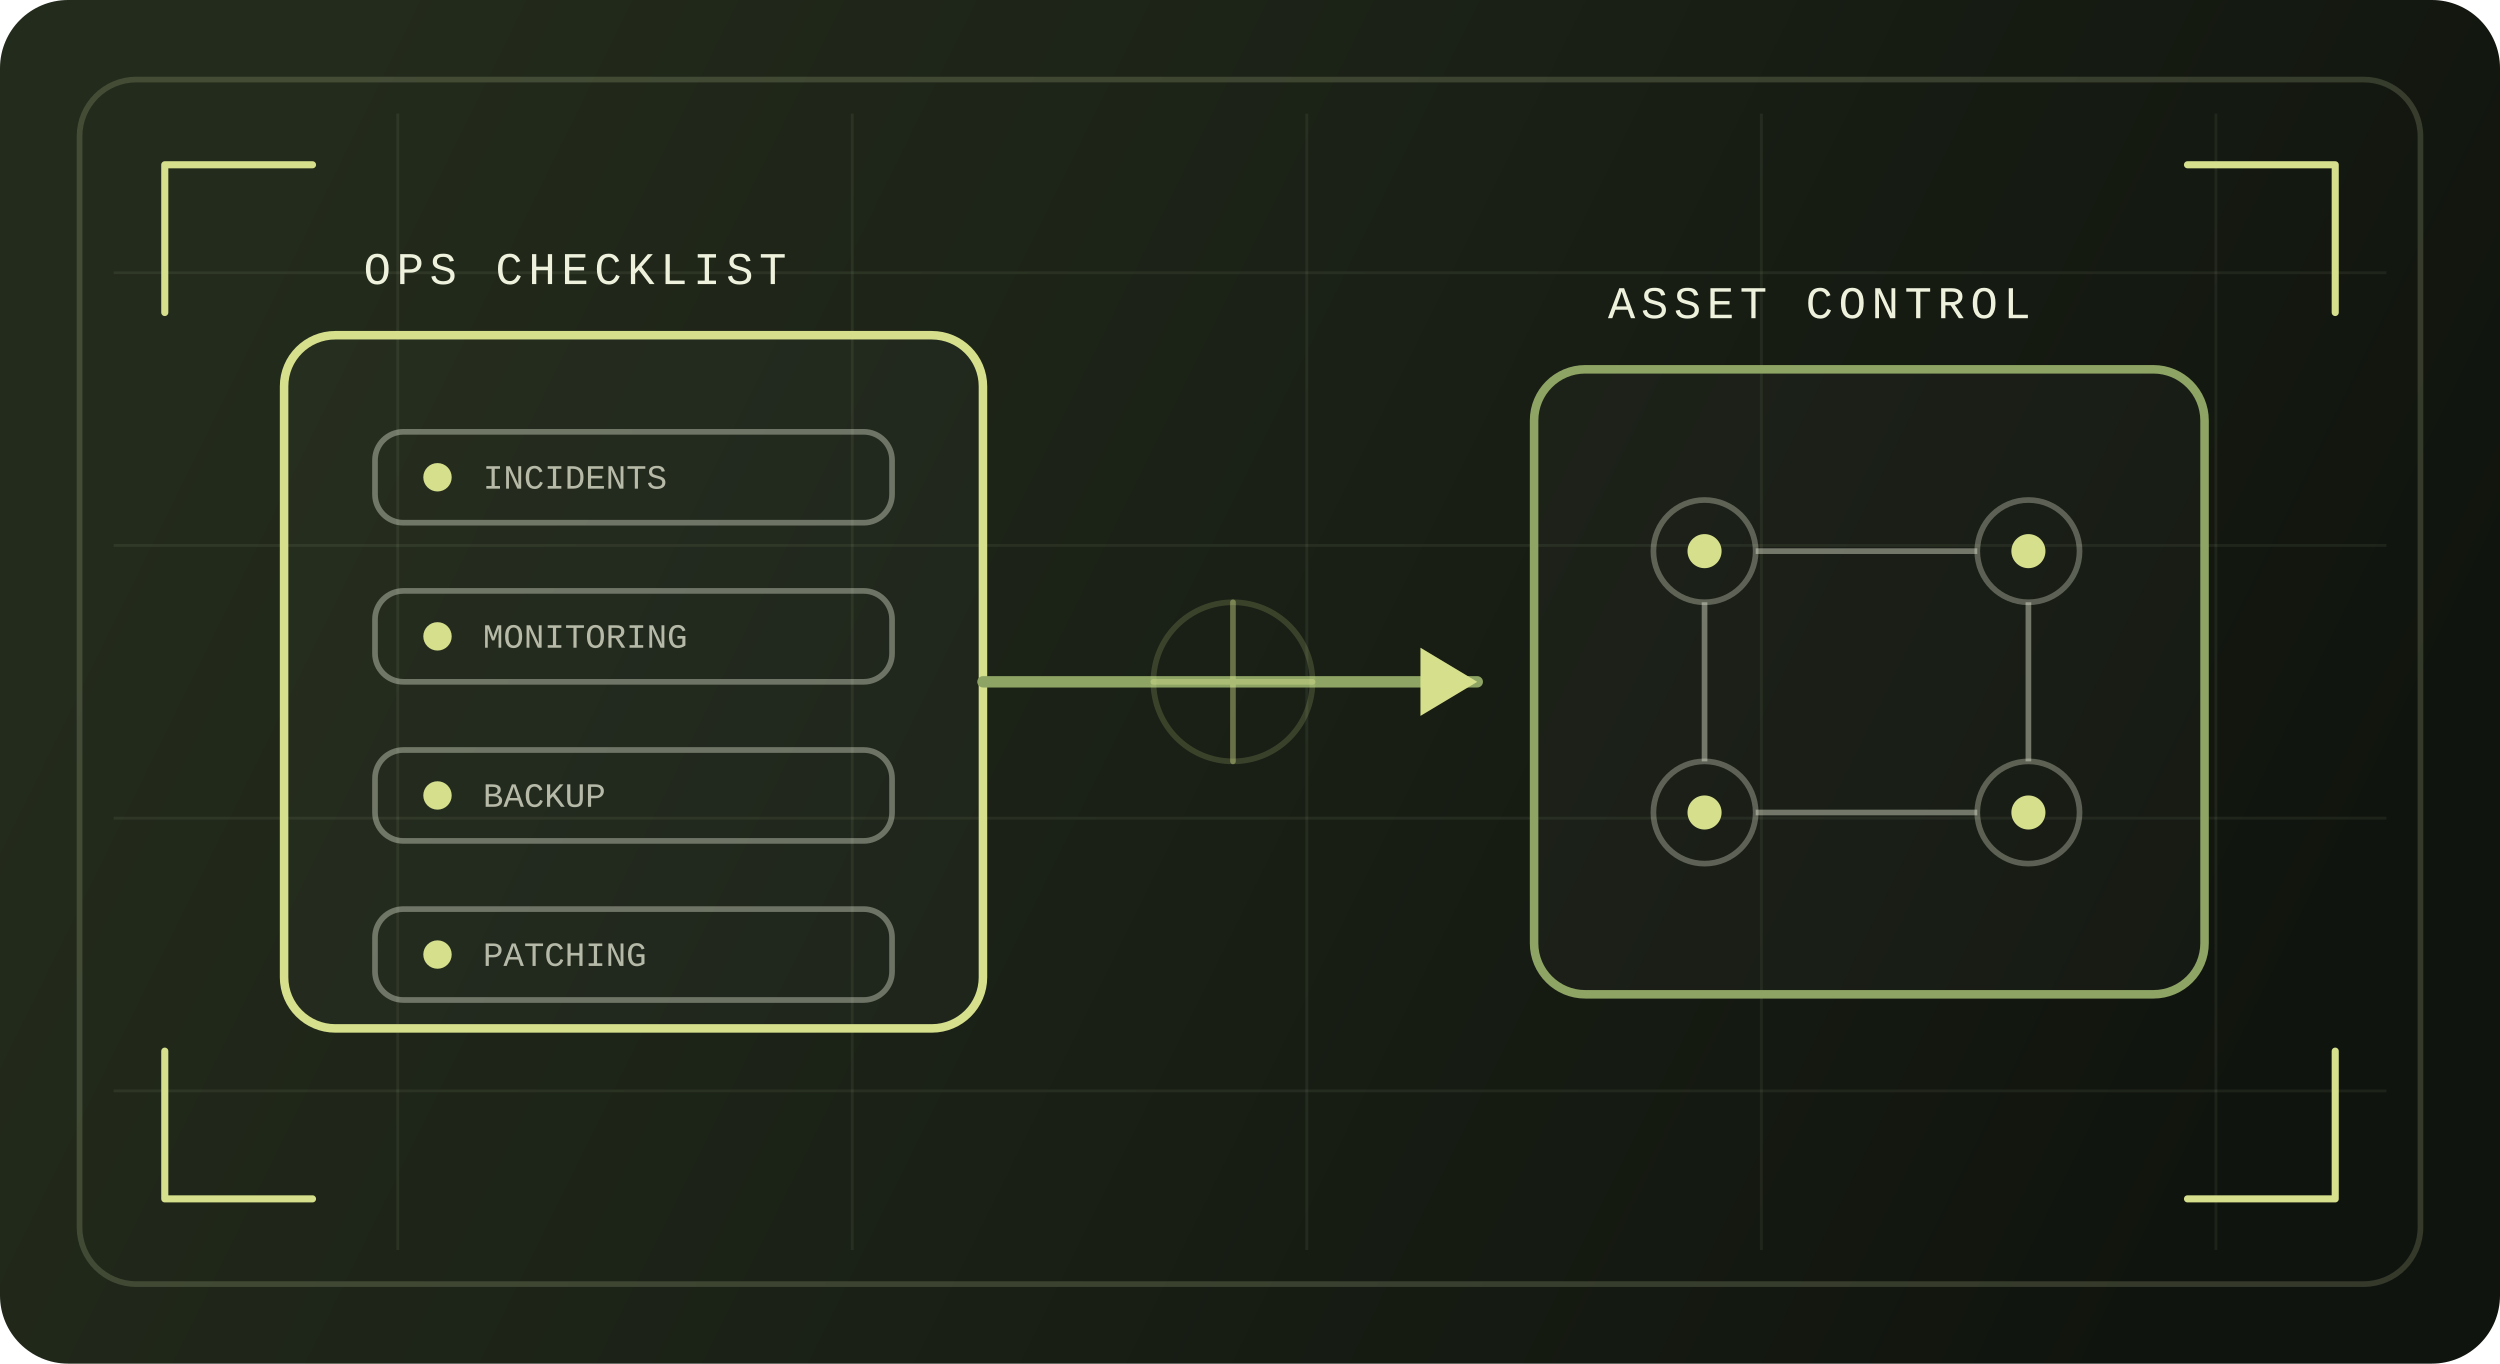
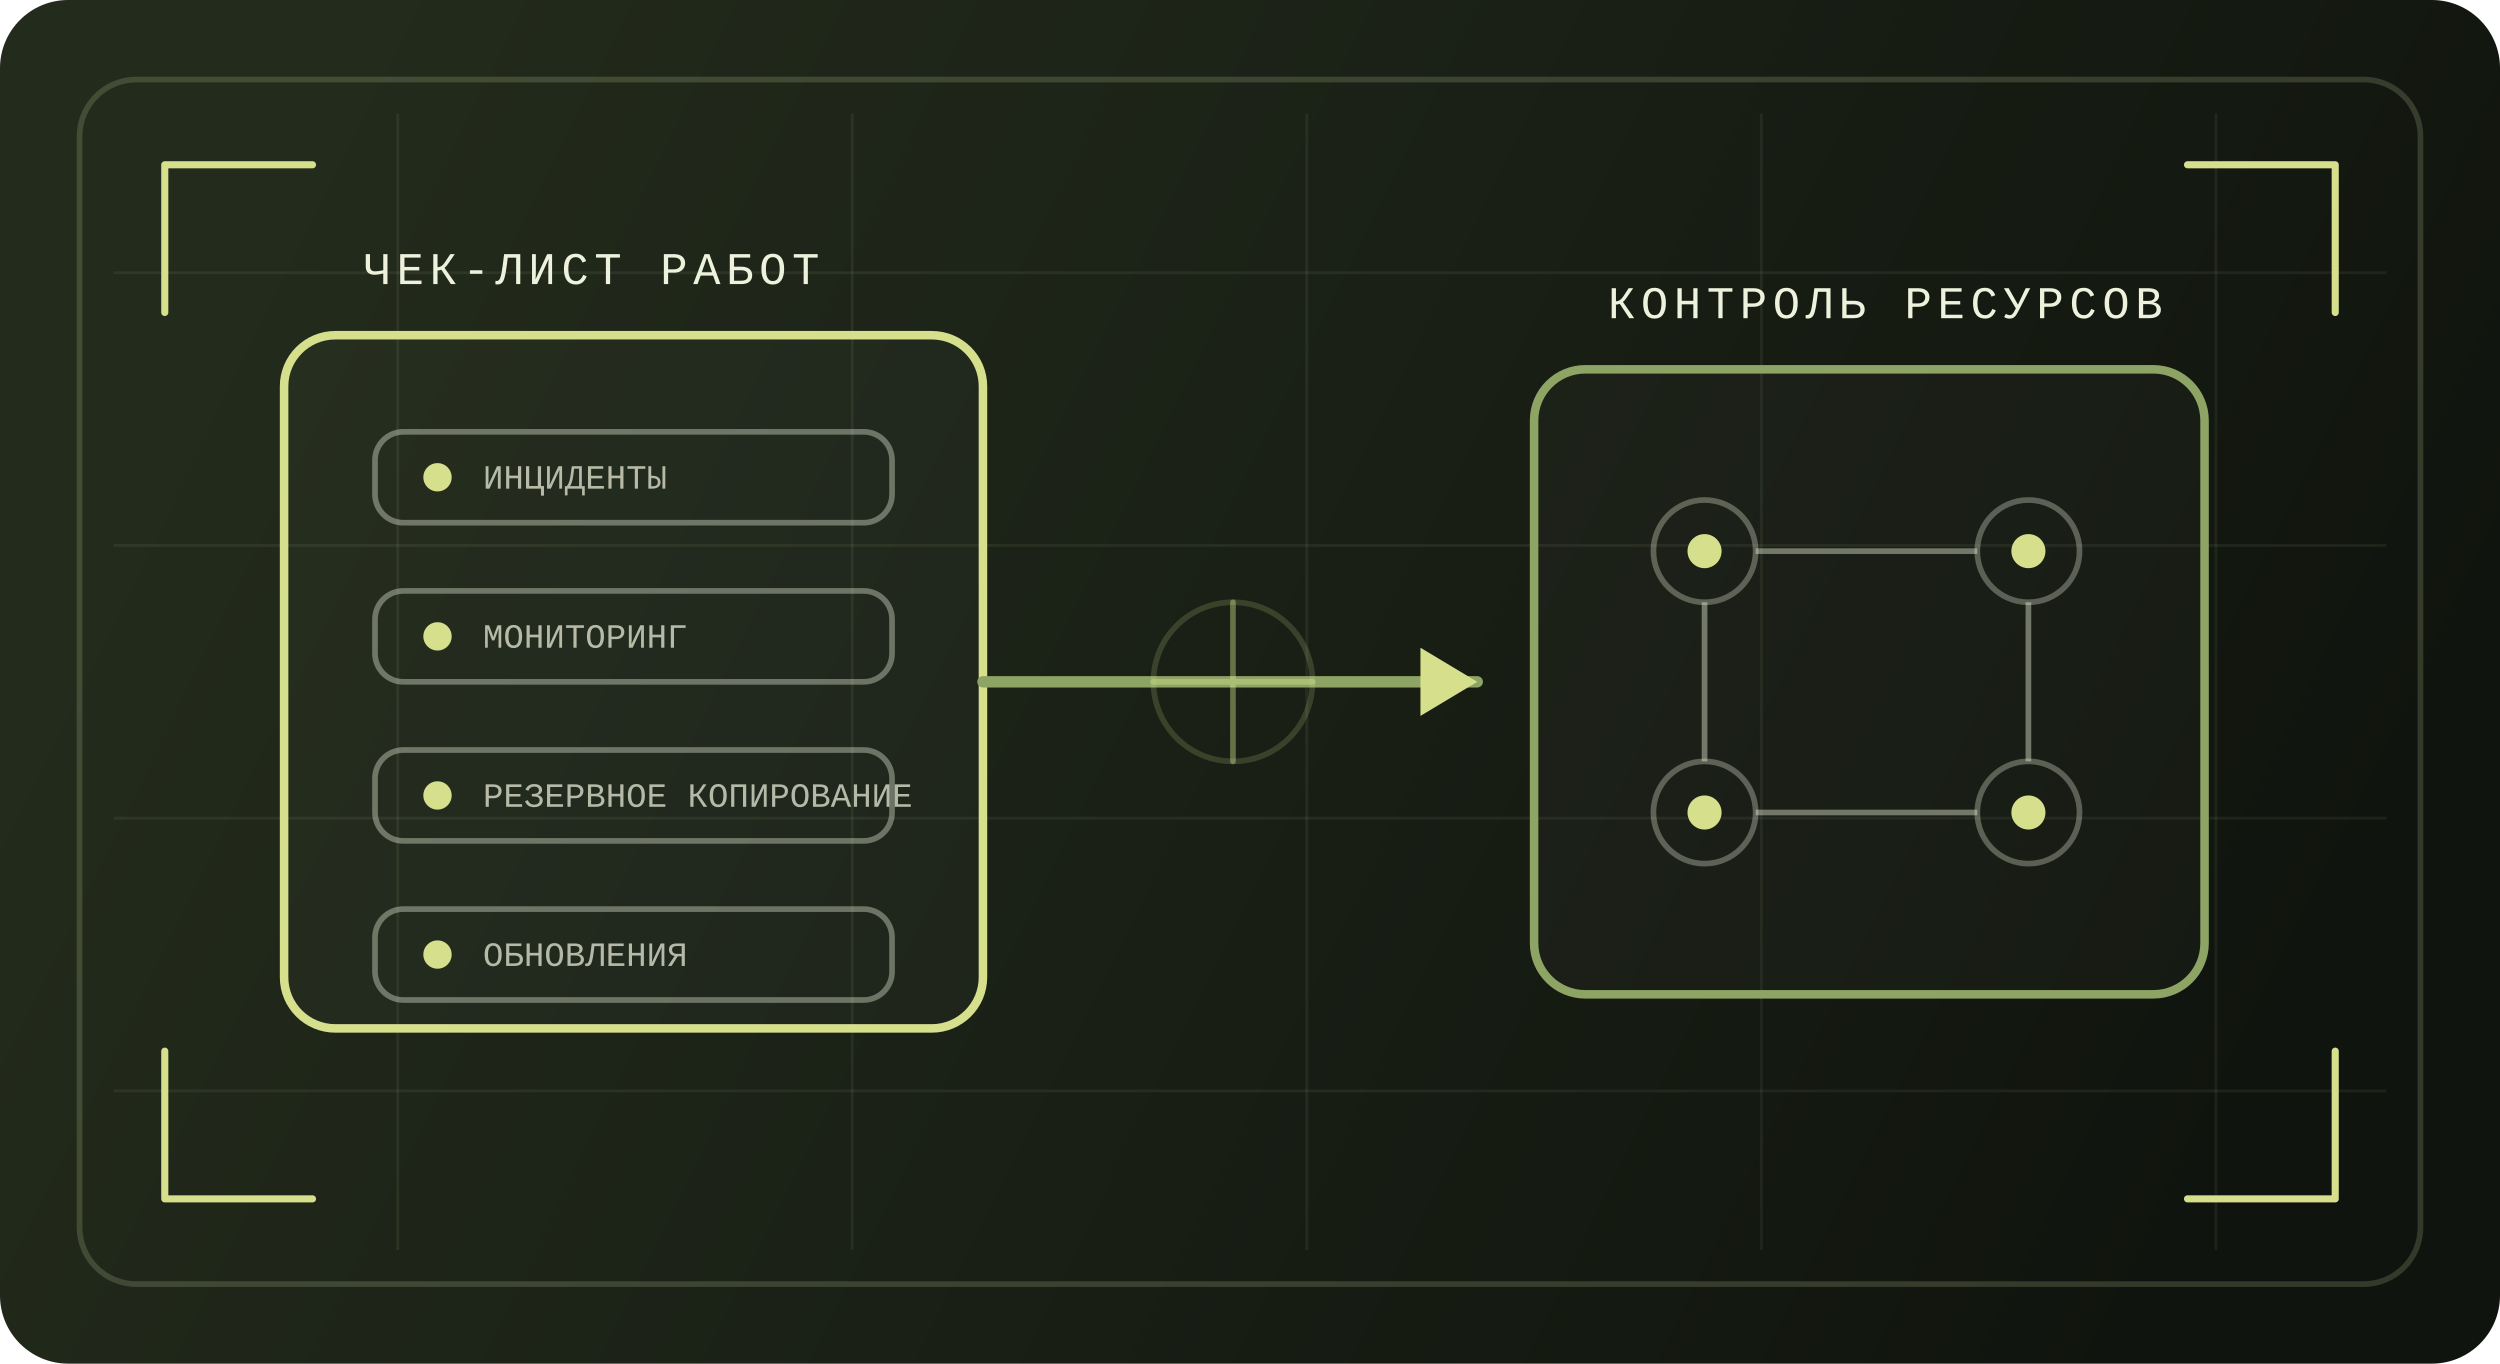
<svg xmlns="http://www.w3.org/2000/svg" viewBox="0 0 880 480" fill="none">
  <defs>
    <linearGradient id="civBg" x1="90" y1="80" x2="780" y2="420" gradientUnits="userSpaceOnUse">
      <stop stop-color="#232b1c" />
      <stop offset="1" stop-color="#10140e" />
    </linearGradient>
  </defs>
  <rect width="880" height="480" rx="24" fill="url(#civBg)" />
  <path d="M40 96H840M40 192H840M40 288H840M40 384H840" stroke="rgba(227,234,191,.07)" />
  <path d="M140 40V440M300 40V440M460 40V440M620 40V440M780 40V440" stroke="rgba(227,234,191,.07)" />
  <rect x="28" y="28" width="824" height="424" rx="20" stroke="rgba(217,227,172,.18)" stroke-width="2" />
  <path d="M58 58h52M58 58v52M822 58h-52M822 58v52M58 422h52M58 422v-52M822 422h-52M822 422v-52" stroke="#d5df8c" stroke-width="2.5" stroke-linecap="round" />
  <rect x="100" y="118" width="246" height="244" rx="18" fill="rgba(255,255,255,.02)" stroke="#d5df8c" stroke-width="3" />
-   <text x="128" y="100" fill="#eef2dd" font-family="Consolas, 'Courier New', monospace" font-size="16" letter-spacing="2">OPS CHECKLIST</text>
+   <text x="128" y="100" fill="#eef2dd" font-family="Consolas, 'Courier New', monospace" font-size="16" letter-spacing="2">ЧЕК-ЛИСТ РАБОТ</text>
  <rect x="132" y="152" width="182" height="32" rx="10" stroke="rgba(238,242,221,.38)" stroke-width="2" />
  <rect x="132" y="208" width="182" height="32" rx="10" stroke="rgba(238,242,221,.38)" stroke-width="2" />
  <rect x="132" y="264" width="182" height="32" rx="10" stroke="rgba(238,242,221,.38)" stroke-width="2" />
  <rect x="132" y="320" width="182" height="32" rx="10" stroke="rgba(238,242,221,.38)" stroke-width="2" />
  <circle cx="154" cy="168" r="5" fill="#d5df8c" />
  <circle cx="154" cy="224" r="5" fill="#d5df8c" />
  <circle cx="154" cy="280" r="5" fill="#d5df8c" />
  <circle cx="154" cy="336" r="5" fill="#d5df8c" />
-   <text x="170" y="172" fill="rgba(238,242,221,.72)" font-family="Consolas, 'Courier New', monospace" font-size="12">INCIDENTS</text>
-   <text x="170" y="228" fill="rgba(238,242,221,.72)" font-family="Consolas, 'Courier New', monospace" font-size="12">MONITORING</text>
-   <text x="170" y="284" fill="rgba(238,242,221,.72)" font-family="Consolas, 'Courier New', monospace" font-size="12">BACKUP</text>
-   <text x="170" y="340" fill="rgba(238,242,221,.72)" font-family="Consolas, 'Courier New', monospace" font-size="12">PATCHING</text>
+   <text x="170" y="172" fill="rgba(238,242,221,.72)" font-family="Consolas, 'Courier New', monospace" font-size="12">ИНЦИДЕНТЫ</text>
+   <text x="170" y="228" fill="rgba(238,242,221,.72)" font-family="Consolas, 'Courier New', monospace" font-size="12">МОНИТОРИНГ</text>
+   <text x="170" y="284" fill="rgba(238,242,221,.72)" font-family="Consolas, 'Courier New', monospace" font-size="12">РЕЗЕРВНОЕ КОПИРОВАНИЕ</text>
+   <text x="170" y="340" fill="rgba(238,242,221,.72)" font-family="Consolas, 'Courier New', monospace" font-size="12">ОБНОВЛЕНИЯ</text>
  <path d="M346 240H520" stroke="#8ea464" stroke-width="4" stroke-linecap="round" />
  <path d="M520 240l-20-12v24z" fill="#d5df8c" />
  <circle cx="434" cy="240" r="28" stroke="rgba(213,223,140,.18)" stroke-width="2" />
  <path d="M406 240h56M434 212v56" stroke="rgba(213,223,140,.42)" stroke-width="2" stroke-linecap="round" />
  <rect x="540" y="130" width="236" height="220" rx="18" fill="rgba(255,255,255,.02)" stroke="#8ea464" stroke-width="3" />
-   <text x="566" y="112" fill="#eef2dd" font-family="Consolas, 'Courier New', monospace" font-size="16" letter-spacing="2">ASSET CONTROL</text>
+   <text x="566" y="112" fill="#eef2dd" font-family="Consolas, 'Courier New', monospace" font-size="16" letter-spacing="2">КОНТРОЛЬ РЕСУРСОВ</text>
  <circle cx="600" cy="194" r="18" stroke="rgba(238,242,221,.32)" stroke-width="2" />
  <circle cx="714" cy="194" r="18" stroke="rgba(238,242,221,.32)" stroke-width="2" />
  <circle cx="600" cy="286" r="18" stroke="rgba(238,242,221,.32)" stroke-width="2" />
  <circle cx="714" cy="286" r="18" stroke="rgba(238,242,221,.32)" stroke-width="2" />
  <circle cx="600" cy="194" r="6" fill="#d5df8c" />
  <circle cx="714" cy="194" r="6" fill="#d5df8c" />
  <circle cx="600" cy="286" r="6" fill="#d5df8c" />
  <circle cx="714" cy="286" r="6" fill="#d5df8c" />
  <path d="M618 194h78M600 212v56M618 286h78M714 212v56" stroke="rgba(238,242,221,.42)" stroke-width="2" />
</svg>
